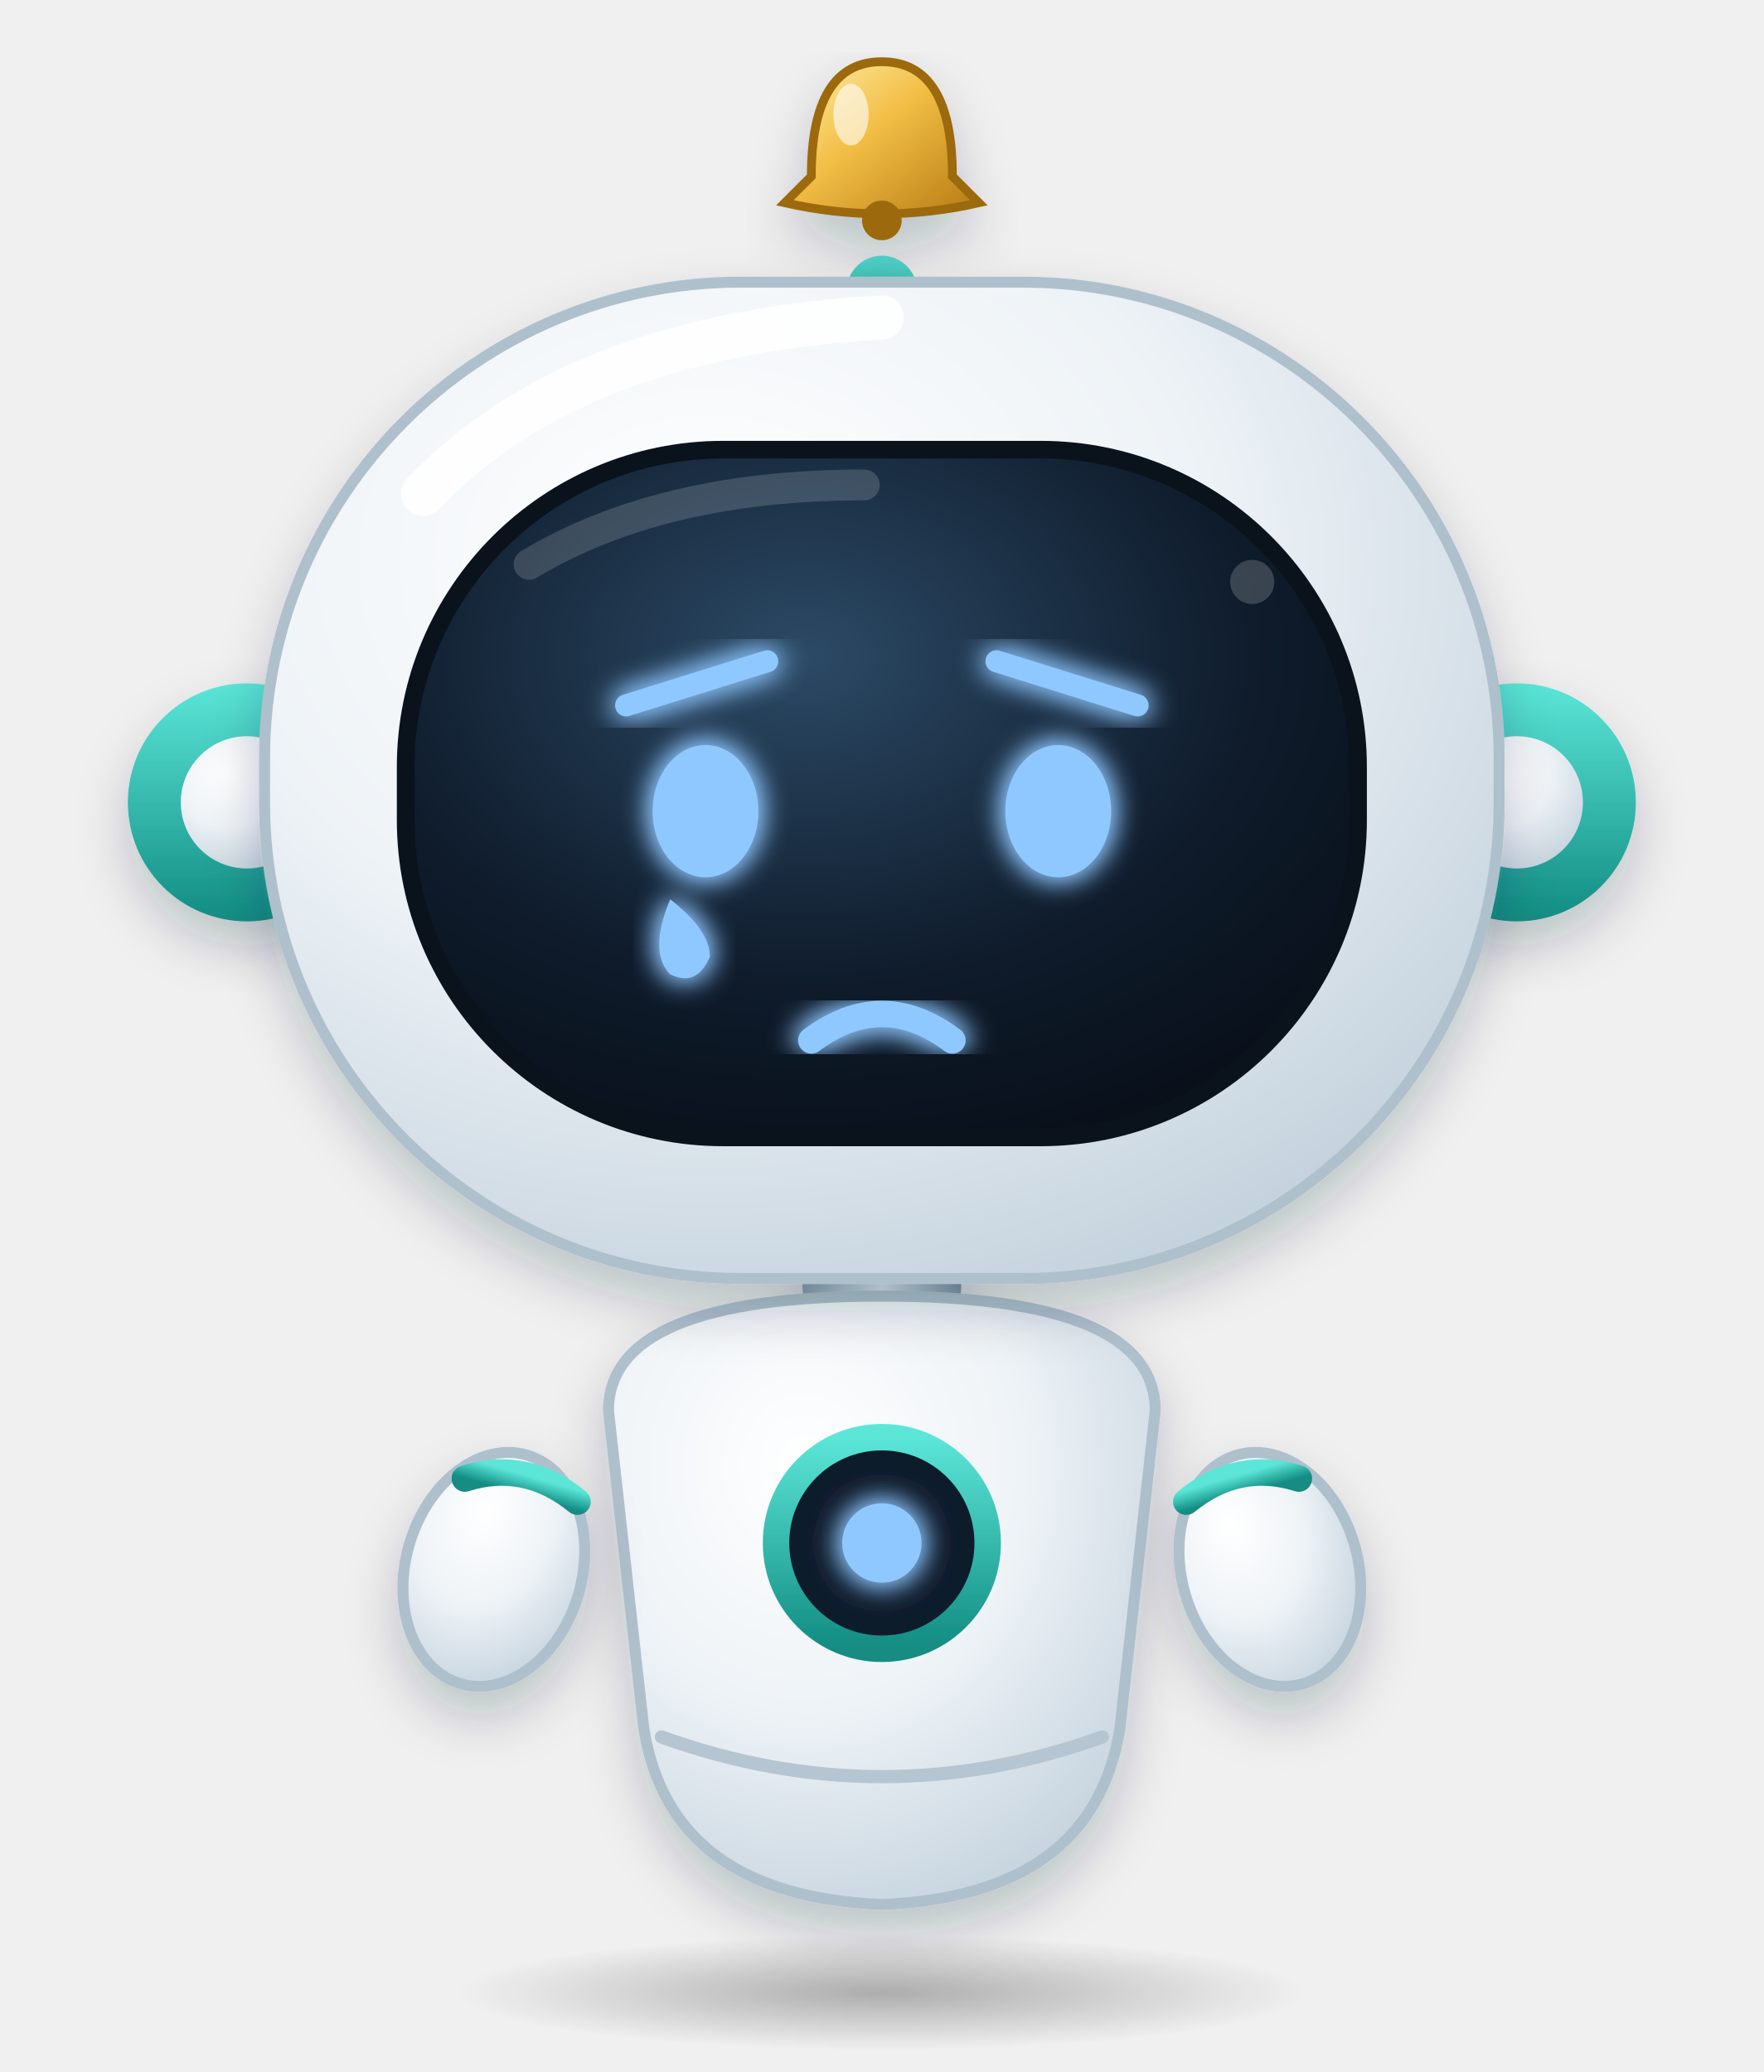
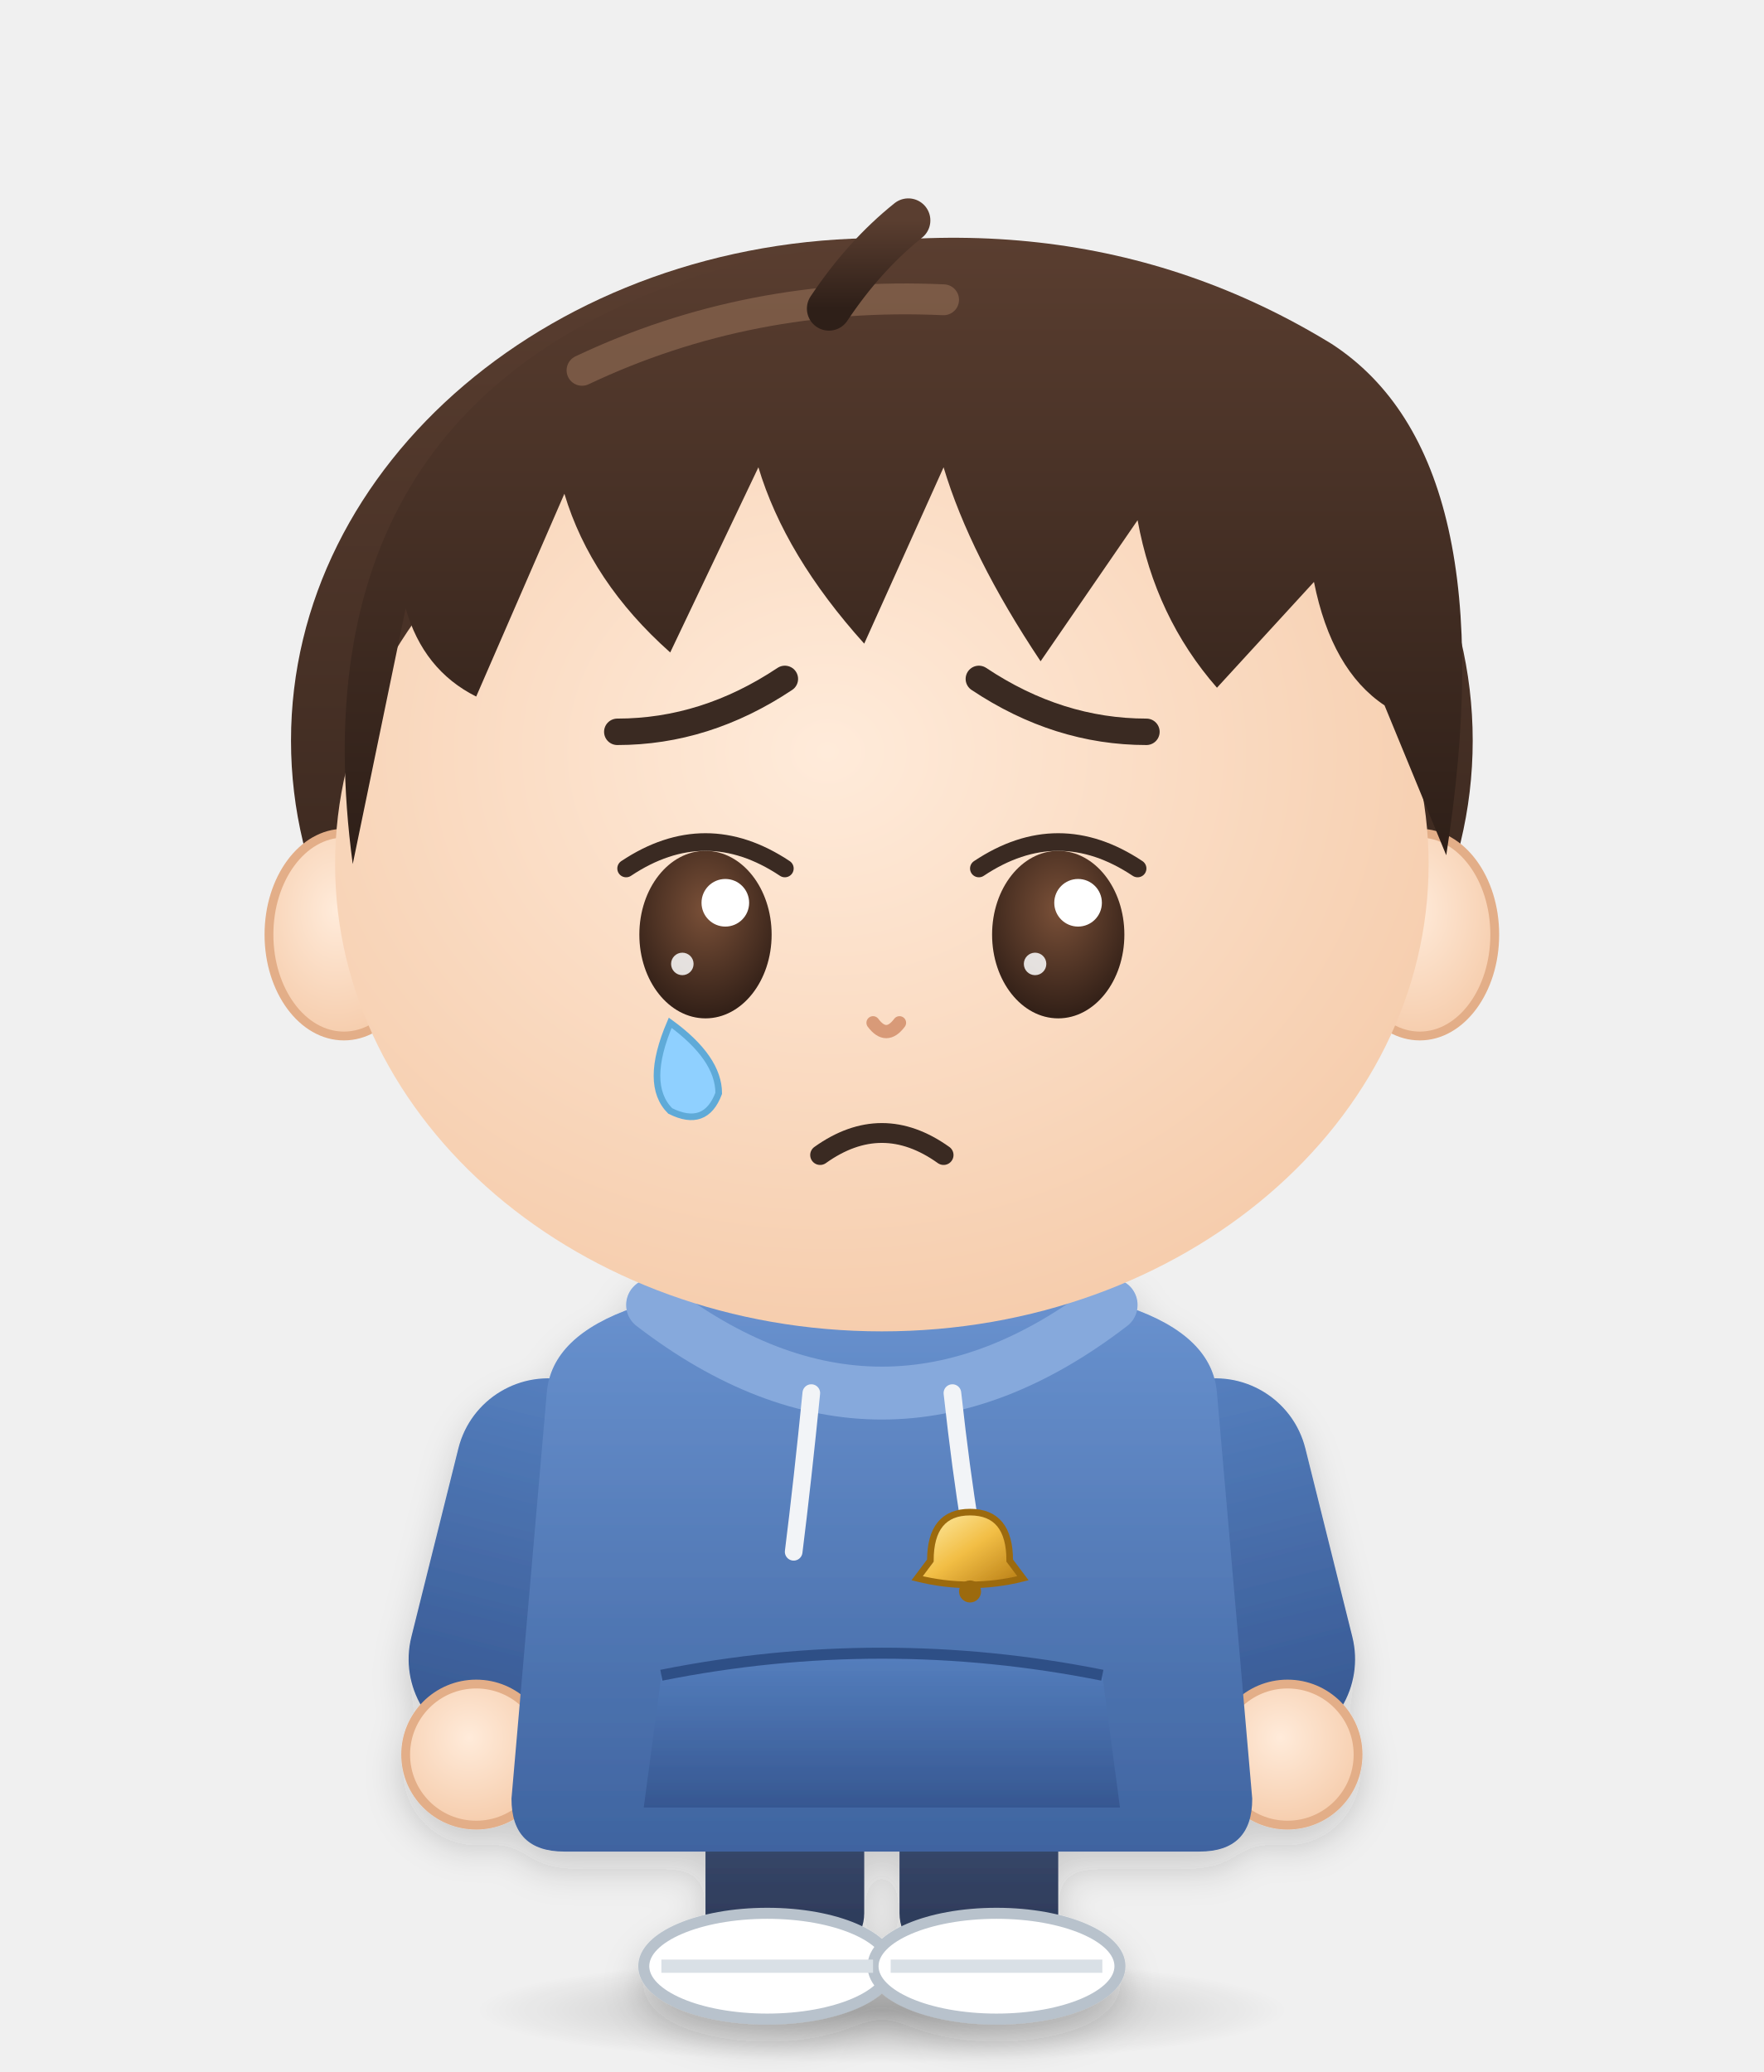
<svg xmlns="http://www.w3.org/2000/svg" viewBox="0 0 400 470" width="400" height="470">
  <defs>
-     <radialGradient id="shell" cx="0.36" cy="0.28" r="0.8">
-       <stop offset="0" stop-color="#FFFFFF" />
-       <stop offset="0.5" stop-color="#EEF3F7" />
-       <stop offset="1" stop-color="#C4D2DD" />
+     <radialGradient id="skin" cx="0.45" cy="0.38" r="0.75">
+       <stop offset="0" stop-color="#FFEBDA" />
+       <stop offset="1" stop-color="#F4C7A4" />
    </radialGradient>
-     <linearGradient id="teal" x1="0" y1="0" x2="0" y2="1">
-       <stop offset="0" stop-color="#5BE6D8" />
-       <stop offset="1" stop-color="#128C82" />
+     <linearGradient id="hair" x1="0" y1="0" x2="0" y2="1">
+       <stop offset="0" stop-color="#5A3E30" />
+       <stop offset="1" stop-color="#2E1F18" />
    </linearGradient>
-     <radialGradient id="visor" cx="0.42" cy="0.3" r="0.85">
-       <stop offset="0" stop-color="#2C4A66" />
-       <stop offset="0.55" stop-color="#0F1C2C" />
-       <stop offset="1" stop-color="#060B13" />
+     <linearGradient id="hoodie" x1="0" y1="0" x2="0" y2="1">
+       <stop offset="0" stop-color="#6A93D0" />
+       <stop offset="1" stop-color="#3F64A0" />
+     </linearGradient>
+     <linearGradient id="hoodieDark" x1="0" y1="0" x2="0" y2="1">
+       <stop offset="0" stop-color="#557FBE" />
+       <stop offset="1" stop-color="#365791" />
+     </linearGradient>
+     <linearGradient id="jeans" x1="0" y1="0" x2="0" y2="1">
+       <stop offset="0" stop-color="#3B4C70" />
+       <stop offset="1" stop-color="#2A3754" />
+     </linearGradient>
+     <radialGradient id="iris" cx="0.5" cy="0.35" r="0.7">
+       <stop offset="0" stop-color="#7A5038" />
+       <stop offset="1" stop-color="#2B1B14" />
    </radialGradient>
    <linearGradient id="gold" x1="0" y1="0" x2="1" y2="1">
      <stop offset="0" stop-color="#FFF1B0" />
-       <stop offset="0.45" stop-color="#F2BE45" />
+       <stop offset="0.5" stop-color="#F2BE45" />
      <stop offset="1" stop-color="#B57A12" />
    </linearGradient>
-     <linearGradient id="metal" x1="0" y1="0" x2="1" y2="0">
-       <stop offset="0" stop-color="#8A9DAD" />
-       <stop offset="0.5" stop-color="#D6E0E8" />
-       <stop offset="1" stop-color="#7E91A1" />
-     </linearGradient>
    <radialGradient id="ground" cx="0.5" cy="0.5" r="0.5">
-       <stop offset="0" stop-color="#000" stop-opacity="0.28" />
+       <stop offset="0" stop-color="#000" stop-opacity="0.25" />
      <stop offset="1" stop-color="#000" stop-opacity="0" />
    </radialGradient>
-     <radialGradient id="drop" cx="0.4" cy="0.35" r="0.7">
-       <stop offset="0" stop-color="#E6F6FF" />
-       <stop offset="1" stop-color="#7CC6F2" />
-     </radialGradient>
-     <filter id="glow" x="-50%" y="-50%" width="200%" height="200%">
-       <feGaussianBlur stdDeviation="3.2" result="b" />
-       <feMerge>
-         <feMergeNode in="b" />
-         <feMergeNode in="b" />
-         <feMergeNode in="SourceGraphic" />
-       </feMerge>
-     </filter>
-     <filter id="soft" x="-30%" y="-30%" width="160%" height="160%">
-       <feGaussianBlur stdDeviation="5" />
+     <filter id="soft" x="-40%" y="-40%" width="180%" height="180%">
+       <feGaussianBlur stdDeviation="4" />
    </filter>
    <filter id="shadow" x="-20%" y="-20%" width="140%" height="150%">
-       <feDropShadow dx="0" dy="6" stdDeviation="6" flood-color="#1B2B38" flood-opacity="0.22" />
+       <feDropShadow dx="0" dy="4" stdDeviation="4" flood-color="#2A2030" flood-opacity="0.18" />
    </filter>
  </defs>
-   <ellipse cx="200" cy="452" rx="96" ry="13" fill="url(#ground)" />
+   <ellipse cx="200" cy="456" rx="92" ry="12" fill="url(#ground)" />
  <g filter="url(#shadow)">
-     <rect x="182" y="276" width="36" height="26" rx="10" fill="url(#metal)" />
-     <path d="M138 320 Q138 294 200 294 Q262 294 262 320 L254 392 Q248 430 200 432 Q152 430 146 392 Z" fill="url(#shell)" stroke="#AFC0CD" stroke-width="2.5" />
-     <path d="M150 394 Q200 412 250 394" fill="none" stroke="#B5C5D1" stroke-width="3" stroke-linecap="round" />
-     <circle cx="200" cy="350" r="24" fill="#0F1C2C" />
-     <circle cx="200" cy="350" r="24" fill="none" stroke="url(#teal)" stroke-width="6" />
-     <circle cx="200" cy="350" r="9" fill="#8FC8FF" filter="url(#glow)" />
+     <rect x="160" y="410" width="36" height="34" rx="10" fill="url(#jeans)" />
+     <rect x="204" y="410" width="36" height="34" rx="10" fill="url(#jeans)" />
+     <ellipse cx="174" cy="446" rx="28" ry="12" fill="#FFFFFF" stroke="#B8C2CC" stroke-width="2.5" />
+     <ellipse cx="226" cy="446" rx="28" ry="12" fill="#FFFFFF" stroke="#B8C2CC" stroke-width="2.5" />
+     <path d="M150 446 L198 446 M202 446 L250 446" stroke="#D9E0E6" stroke-width="3" />
+     <rect x="98" y="312" width="42" height="86" rx="21" fill="url(#hoodieDark)" transform="rotate(14 119 355)" />
+     <rect x="260" y="312" width="42" height="86" rx="21" fill="url(#hoodieDark)" transform="rotate(-14 281 355)" />
+     <circle cx="108" cy="398" r="16" fill="url(#skin)" stroke="#E3AE88" stroke-width="2" />
+     <circle cx="292" cy="398" r="16" fill="url(#skin)" stroke="#E3AE88" stroke-width="2" />
+     <path d="M124 316 Q126 290 200 290 Q274 290 276 316 L284 408 Q284 420 272 420 L128 420 Q116 420 116 408 Z" fill="url(#hoodie)" />
+     <path d="M150 380 Q200 370 250 380 L254 410 L146 410 Z" fill="url(#hoodieDark)" />
+     <path d="M150 380 Q200 370 250 380" fill="none" stroke="#2F4F86" stroke-width="2.5" />
+     <path d="M148 296 Q200 336 252 296" fill="none" stroke="#86A9DC" stroke-width="12" stroke-linecap="round" />
+     <path d="M184 316 Q182 336 180 352" fill="none" stroke="#F2F4F7" stroke-width="4" stroke-linecap="round" />
+     <path d="M216 316 Q218 334 220 346" fill="none" stroke="#F2F4F7" stroke-width="4" stroke-linecap="round" />
+     <path d="M211 354 Q211 343 220 343 Q229 343 229 354 L232 358 Q220 361 208 358 Z" fill="url(#gold)" stroke="#9C6A10" stroke-width="1.5" />
+     <circle cx="220" cy="361" r="2.5" fill="#9C6A10" />
  </g>
-   <g filter="url(#shadow)">
-     <ellipse cx="112" cy="356" rx="20" ry="27" fill="url(#shell)" stroke="#AFC0CD" stroke-width="2.5" transform="rotate(16 112 356)" />
-     <path d="M100 338 Q112 330 126 336" fill="none" stroke="url(#teal)" stroke-width="6" stroke-linecap="round" transform="rotate(16 112 356)" />
-     <ellipse cx="288" cy="356" rx="20" ry="27" fill="url(#shell)" stroke="#AFC0CD" stroke-width="2.5" transform="rotate(-16 288 356)" />
-     <path d="M274 336 Q288 330 300 338" fill="none" stroke="url(#teal)" stroke-width="6" stroke-linecap="round" transform="rotate(-16 288 356)" />
-   </g>
-   <line x1="200" y1="66" x2="200" y2="42" stroke="url(#metal)" stroke-width="6" stroke-linecap="round" />
-   <circle cx="200" cy="66" r="8" fill="url(#teal)" />
-   <g filter="url(#shadow)">
-     <path d="M184 40 Q184 14 200 14 Q216 14 216 40 L222 46 Q200 51 178 46 Z" fill="url(#gold)" stroke="#9C6A10" stroke-width="2" />
-     <ellipse cx="193" cy="26" rx="4" ry="7" fill="#FFFFFF" opacity="0.6" />
-     <circle cx="200" cy="50" r="4.5" fill="#9C6A10" />
-   </g>
-   <g filter="url(#shadow)">
-     <circle cx="56" cy="182" r="27" fill="url(#teal)" />
-     <circle cx="56" cy="182" r="15" fill="url(#shell)" />
-     <circle cx="344" cy="182" r="27" fill="url(#teal)" />
-     <circle cx="344" cy="182" r="15" fill="url(#shell)" />
-   </g>
-   <g filter="url(#shadow)">
-     <rect x="60" y="64" width="280" height="226" rx="108" fill="url(#shell)" stroke="#AFC0CD" stroke-width="2.5" />
-   </g>
-   <path d="M96 112 Q130 76 200 72" fill="none" stroke="#FFFFFF" stroke-width="10" stroke-linecap="round" opacity="0.85" />
-   <rect x="92" y="102" width="216" height="156" rx="72" fill="url(#visor)" stroke="#0A121C" stroke-width="4" />
-   <path d="M120 128 Q150 110 196 110" fill="none" stroke="#FFFFFF" stroke-width="7" stroke-linecap="round" opacity="0.16" />
-   <circle cx="284" cy="132" r="5" fill="#FFFFFF" opacity="0.18" />
-   <ellipse cx="160" cy="184" rx="12" ry="15" fill="#8FC8FF" filter="url(#glow)" />
-   <ellipse cx="240" cy="184" rx="12" ry="15" fill="#8FC8FF" filter="url(#glow)" />
-   <path d="M142 160 L174 150" fill="none" stroke="#8FC8FF" stroke-width="5" stroke-linecap="round" stroke-linejoin="round" filter="url(#glow)" />
-   <path d="M226 150 L258 160" fill="none" stroke="#8FC8FF" stroke-width="5" stroke-linecap="round" stroke-linejoin="round" filter="url(#glow)" />
-   <path d="M184 236 Q200 224 216 236" fill="none" stroke="#8FC8FF" stroke-width="6" stroke-linecap="round" stroke-linejoin="round" filter="url(#glow)" />
-   <path d="M152 204 Q147 216 152 221 Q158 224 161 217 Q161 211 152 204 Z" fill="#8FC8FF" filter="url(#glow)" />
+   <rect x="186" y="282" width="28" height="18" rx="6" fill="#EDB993" />
+   <ellipse cx="200" cy="168" rx="134" ry="114" fill="url(#hair)" />
+   <ellipse cx="78" cy="212" rx="17" ry="23" fill="url(#skin)" stroke="#E3AE88" stroke-width="2" />
+   <ellipse cx="322" cy="212" rx="17" ry="23" fill="url(#skin)" stroke="#E3AE88" stroke-width="2" />
+   <ellipse cx="200" cy="196" rx="124" ry="106" fill="url(#skin)" />
+   <path d="M80 196 Q66 92 160 62 Q240 40 302 78 Q342 104 328 194 L314 160 Q302 152 298 132            L276 156 Q262 140 258 118 L236 150 Q220 126 214 106 L196 146 Q178 126 172 106            L152 148 Q134 132 128 112 L108 158 Q96 152 92 138 Z" fill="url(#hair)" />
+   <path d="M132 84 Q170 66 214 68" fill="none" stroke="#8A6650" stroke-width="7" stroke-linecap="round" opacity="0.7" />
+   <path d="M188 70 Q196 58 206 50" fill="none" stroke="url(#hair)" stroke-width="10" stroke-linecap="round" />
+   <path d="M198 232 Q201 236 204 232" fill="none" stroke="#D89A78" stroke-width="3" stroke-linecap="round" />
+   <path d="M152 232 Q146 246 152 252 Q160 256 163 248 Q163 240 152 232 Z" fill="#8FD0FF" stroke="#5FAAD8" stroke-width="1.5" />
+   <path d="M140 166 Q160 166 178 154" fill="none" stroke="#3A2A22" stroke-width="6" stroke-linecap="round" stroke-linejoin="round" />
+   <path d="M222 154 Q240 166 260 166" fill="none" stroke="#3A2A22" stroke-width="6" stroke-linecap="round" stroke-linejoin="round" />
+   <ellipse cx="160" cy="212" rx="15" ry="19" fill="url(#iris)" />
+   <circle cx="164.5" cy="204.78" r="5.4" fill="#FFFFFF" />
+   <circle cx="154.75" cy="218.65" r="2.55" fill="#FFFFFF" opacity="0.85" />
+   <path d="M142 197 Q160 185 178 197" fill="none" stroke="#3A2A22" stroke-width="4" stroke-linecap="round" stroke-linejoin="round" />
+   <ellipse cx="240" cy="212" rx="15" ry="19" fill="url(#iris)" />
+   <circle cx="244.5" cy="204.78" r="5.4" fill="#FFFFFF" />
+   <circle cx="234.75" cy="218.65" r="2.55" fill="#FFFFFF" opacity="0.85" />
+   <path d="M222 197 Q240 185 258 197" fill="none" stroke="#3A2A22" stroke-width="4" stroke-linecap="round" stroke-linejoin="round" />
+   <path d="M186 262 Q200 252 214 262" fill="none" stroke="#3A2A22" stroke-width="4.5" stroke-linecap="round" stroke-linejoin="round" />
</svg>
